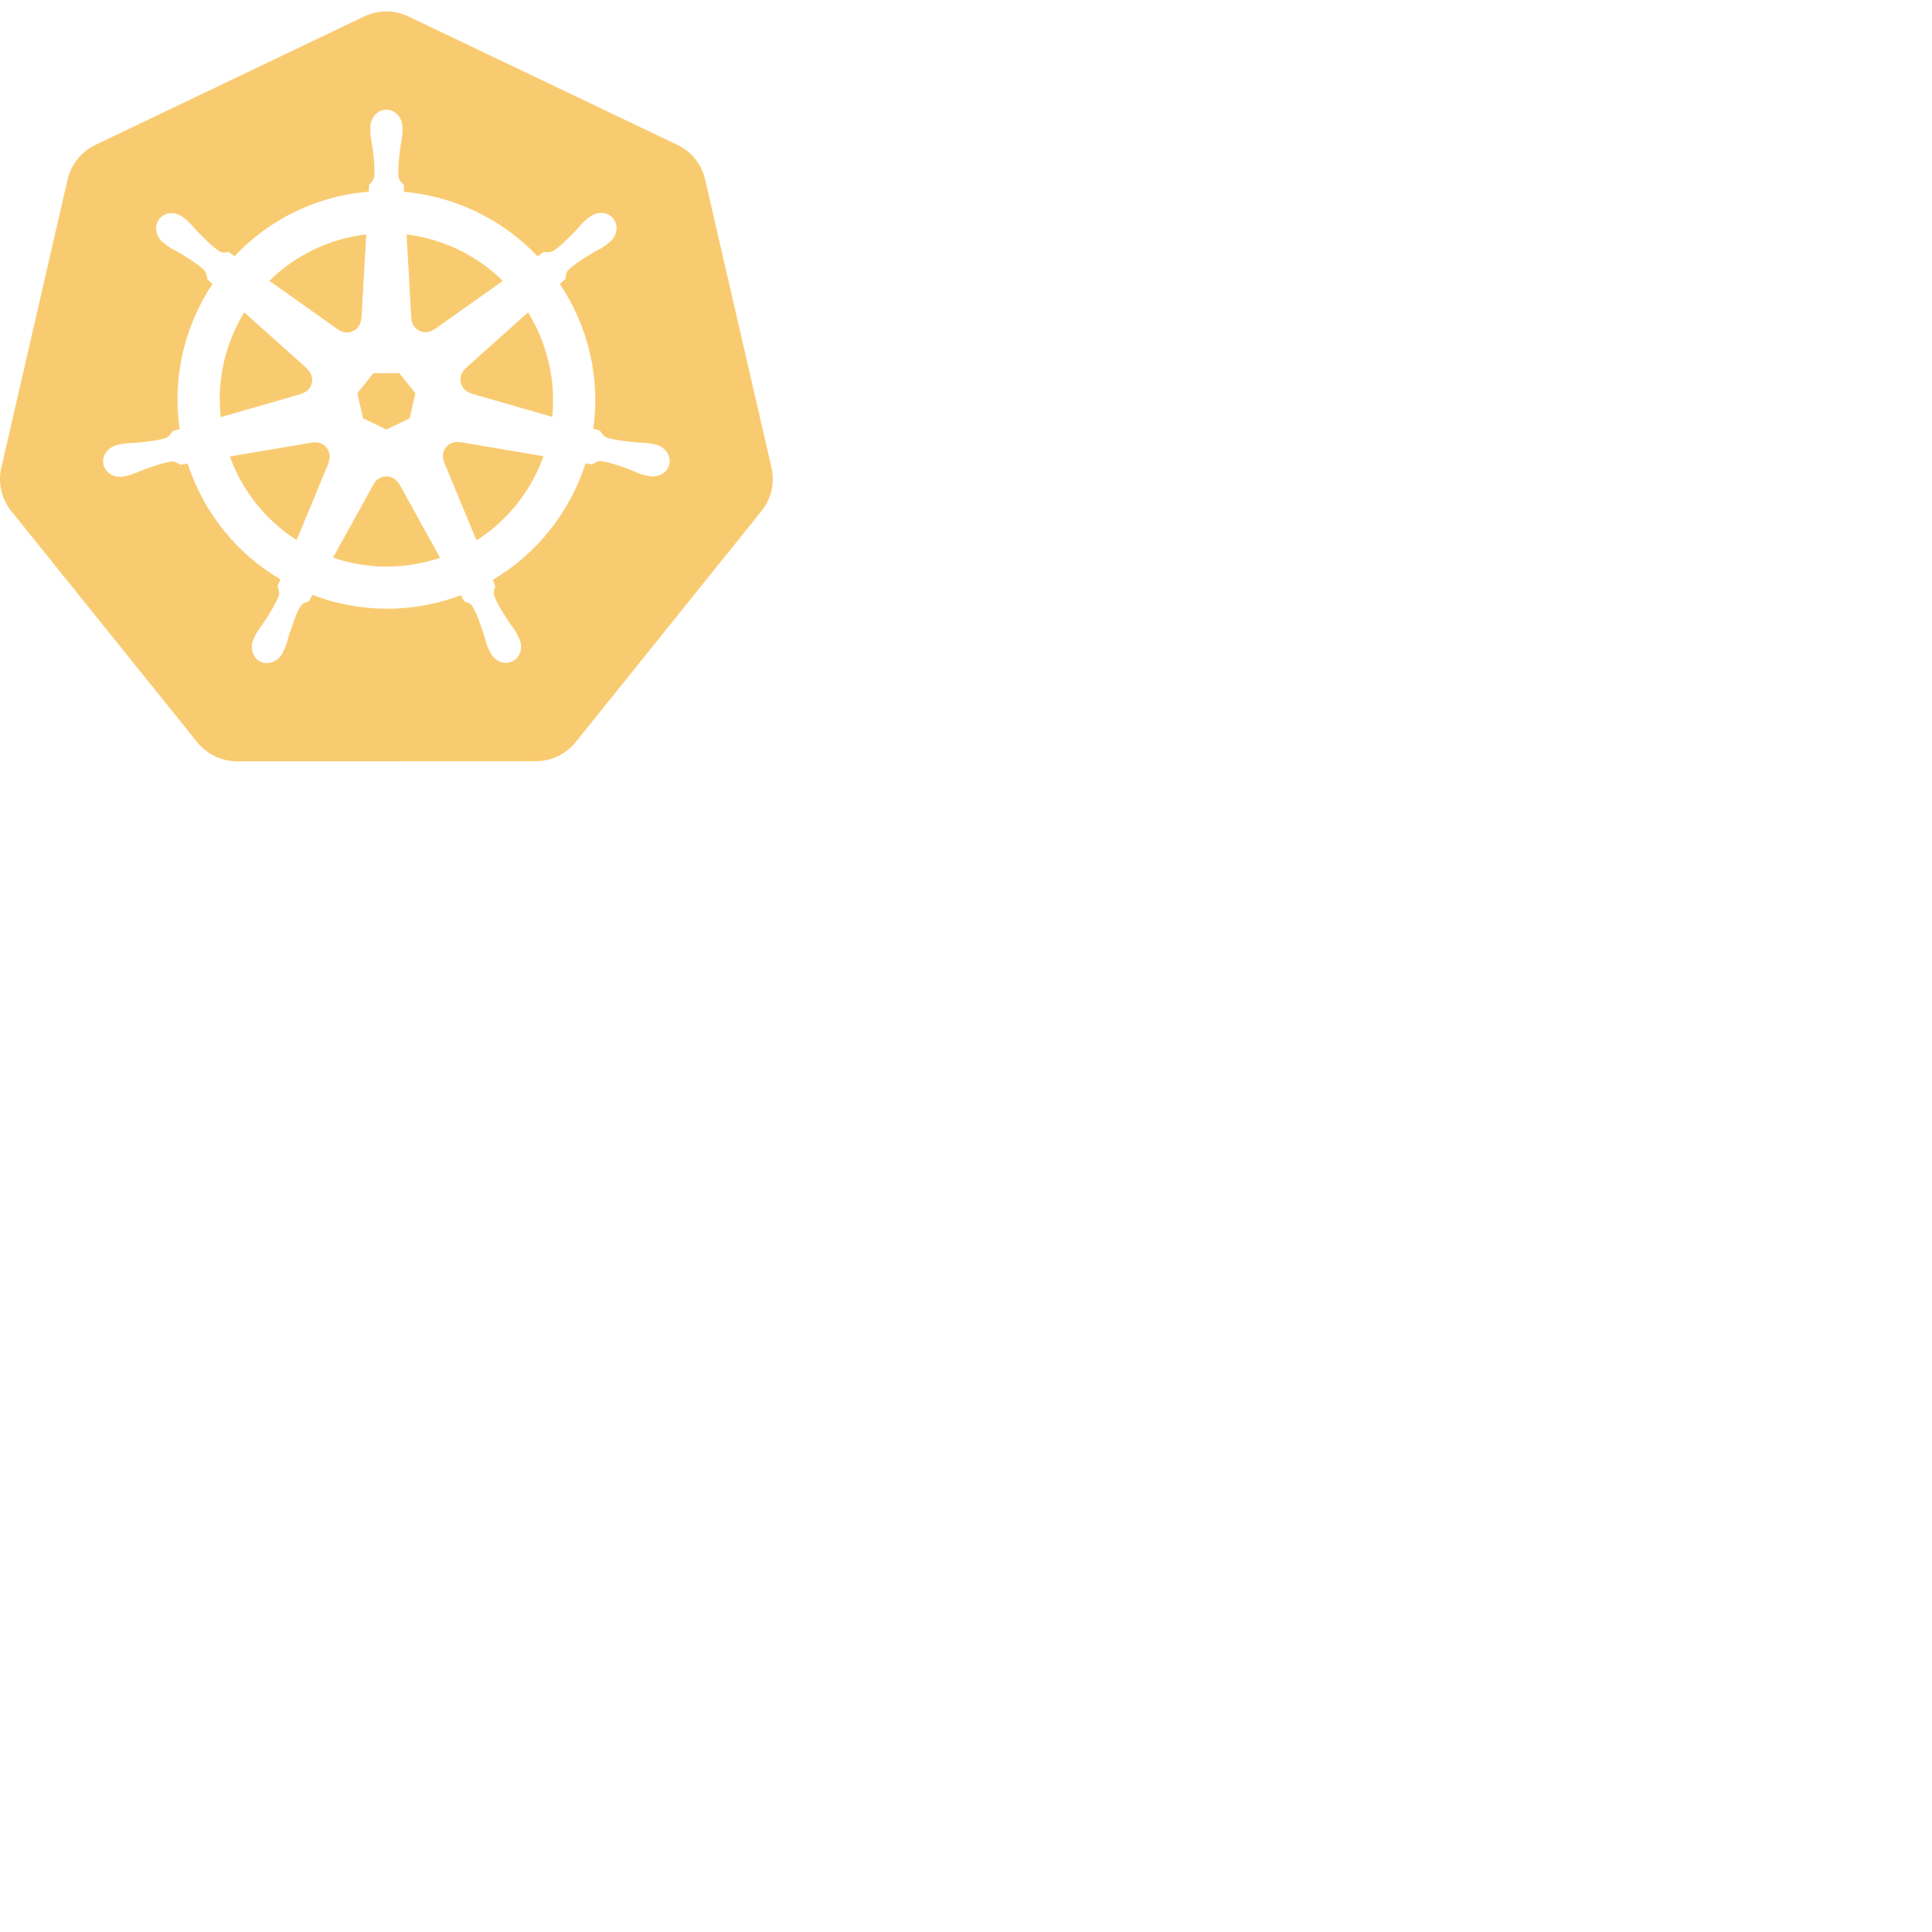
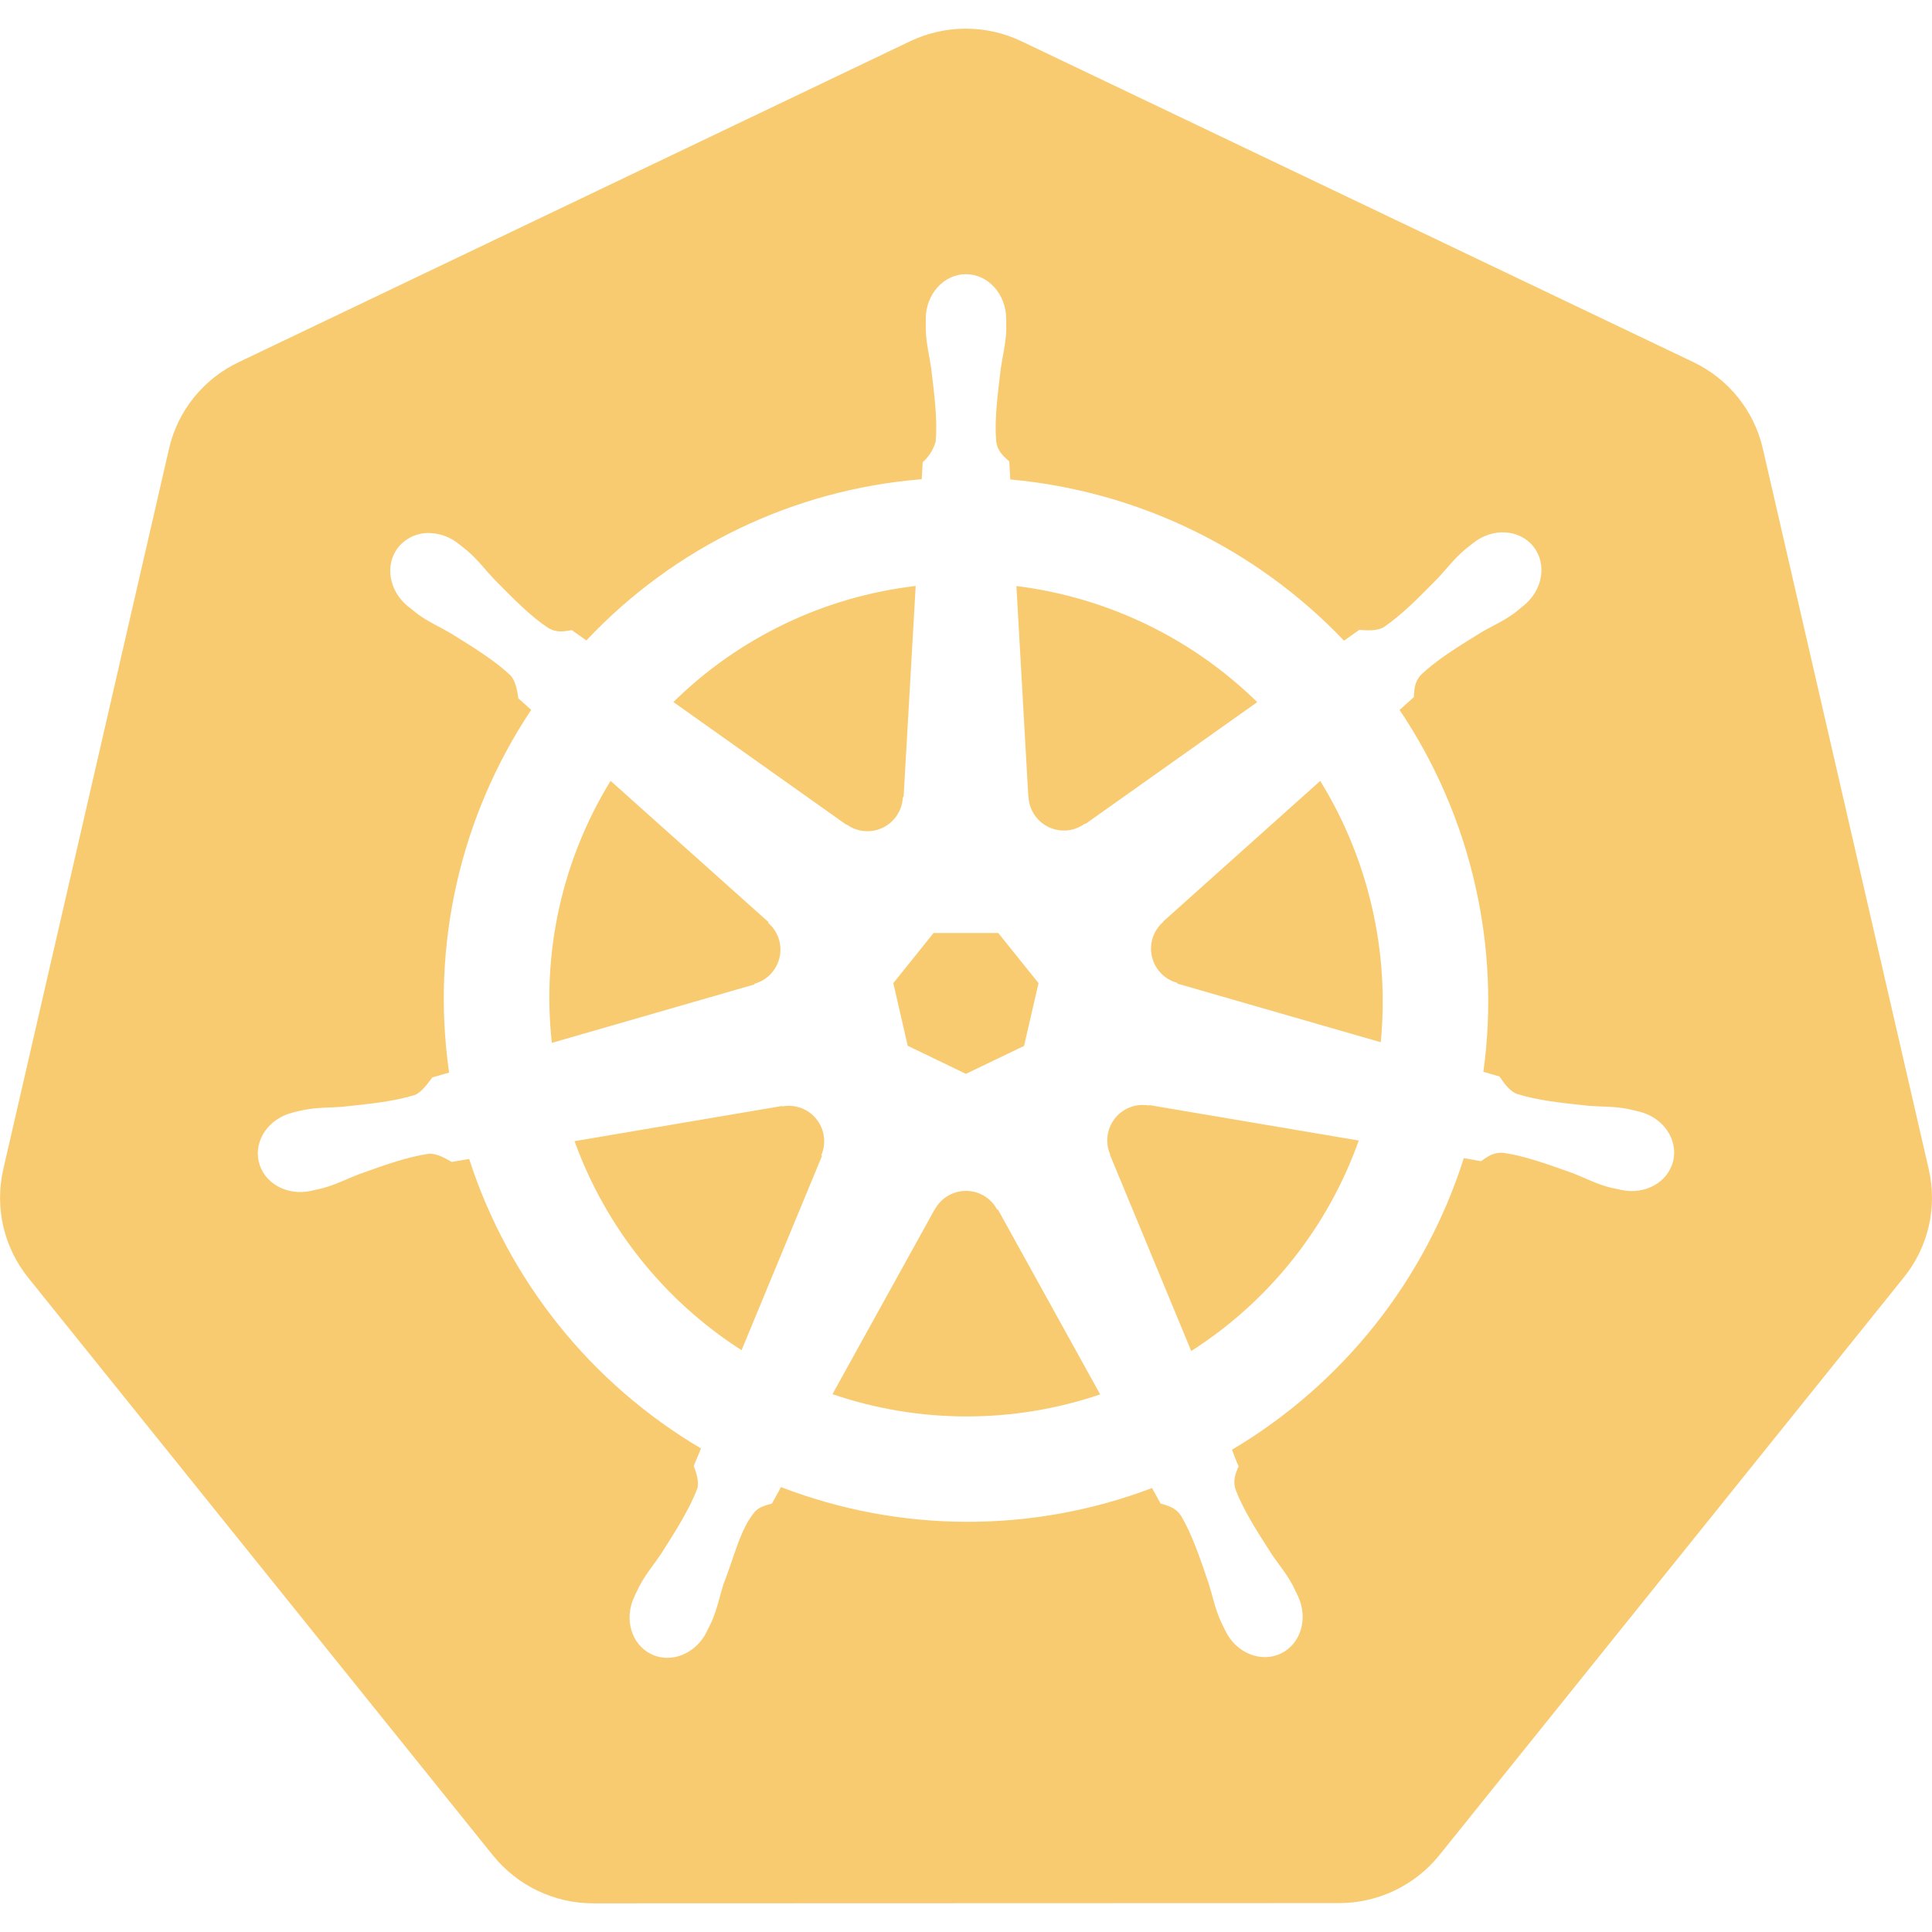
- <svg xmlns="http://www.w3.org/2000/svg" width="60" height="60" viewBox="0 0 60 60" fill="#F9CB71">
+ <svg xmlns="http://www.w3.org/2000/svg" width="60" height="60" viewBox="0 0 24 24" fill="#F9CB71">
  <path d="M10.204 14.35l.007.01-.999 2.413a5.171 5.171 0 0 1-2.075-2.597l2.578-.437.004.005a.44.44 0 0 1 .484.606zm-.833-2.129a.44.44 0 0 0 .173-.756l.002-.011L7.585 9.7a5.143 5.143 0 0 0-.73 3.255l2.514-.725.002-.009zm1.145-1.98a.44.44 0 0 0 .699-.337l.01-.005.15-2.62a5.144 5.144 0 0 0-3.01 1.442l2.147 1.523.004-.002zm.76 2.75l.723.349.722-.347.18-.78-.5-.623h-.804l-.5.623.179.779zm1.5-3.095a.44.44 0 0 0 .7.336l.008.003 2.134-1.513a5.188 5.188 0 0 0-2.992-1.442l.148 2.615.002.001zm10.876 5.97l-5.773 7.181a1.6 1.6 0 0 1-1.248.594l-9.261.003a1.6 1.6 0 0 1-1.247-.596l-5.776-7.18a1.583 1.583 0 0 1-.307-1.34L2.1 5.573c.108-.47.425-.864.863-1.073L11.305.513a1.606 1.606 0 0 1 1.385 0l8.345 3.985c.438.209.755.604.863 1.073l2.062 8.955c.108.47-.005.963-.308 1.34zm-3.289-2.057c-.042-.01-.103-.026-.145-.034-.174-.033-.315-.025-.479-.038-.35-.037-.638-.067-.895-.148-.105-.04-.18-.165-.216-.216l-.201-.059a6.45 6.45 0 0 0-.105-2.332 6.465 6.465 0 0 0-.936-2.163c.052-.047.15-.133.177-.159.008-.09.001-.183.094-.282.197-.185.444-.338.743-.522.142-.084.273-.137.415-.242.032-.024.076-.062.11-.089.24-.191.295-.52.123-.736-.172-.216-.506-.236-.745-.045-.034.027-.08.062-.111.088-.134.116-.217.23-.33.35-.246.25-.45.458-.673.609-.097.056-.239.037-.303.033l-.19.135a6.545 6.545 0 0 0-4.146-2.003l-.012-.223c-.065-.062-.143-.115-.163-.25-.022-.268.015-.557.057-.905.023-.163.061-.298.068-.475.001-.04-.001-.099-.001-.142 0-.306-.224-.555-.5-.555-.275 0-.499.249-.499.555l.001.014c0 .041-.002.092 0 .128.006.177.044.312.067.475.042.348.078.637.056.906a.545.545 0 0 1-.162.258l-.012.211a6.424 6.424 0 0 0-4.166 2.003 8.373 8.373 0 0 1-.18-.128c-.09.012-.18.04-.297-.029-.223-.15-.427-.358-.673-.608-.113-.12-.195-.234-.329-.349-.03-.026-.077-.062-.111-.088a.594.594 0 0 0-.348-.132.481.481 0 0 0-.398.176c-.172.216-.117.546.123.737l.007.005.104.083c.142.105.272.159.414.242.299.185.546.338.743.522.076.082.09.226.1.288l.16.143a6.462 6.462 0 0 0-1.02 4.506l-.208.06c-.055.072-.133.184-.215.217-.257.081-.546.11-.895.147-.164.014-.305.006-.48.039-.037.007-.09.02-.133.03l-.004.002-.007.002c-.295.071-.484.342-.423.608.061.267.349.429.645.365l.007-.001.01-.003.129-.029c.17-.046.294-.113.448-.172.33-.118.604-.217.87-.256.112-.009.23.069.288.101l.217-.037a6.5 6.5 0 0 0 2.88 3.596l-.09.218c.033.084.069.199.044.282-.097.252-.263.517-.452.813-.091.136-.185.242-.268.399-.02.037-.045.095-.064.134-.128.275-.034.591.213.71.248.12.556-.007.69-.282v-.002c.02-.039.046-.09.062-.127.07-.162.094-.301.144-.458.132-.332.205-.68.387-.897.05-.06.13-.082.215-.105l.113-.205a6.453 6.453 0 0 0 4.609.012l.106.192c.086.028.18.042.256.155.136.232.229.507.342.84.05.156.074.295.145.457.016.037.043.09.062.129.133.276.442.402.69.282.247-.118.341-.435.213-.71-.02-.039-.045-.096-.065-.134-.083-.156-.177-.261-.268-.398-.19-.296-.346-.541-.443-.793-.04-.13.007-.21.038-.294-.018-.022-.059-.144-.083-.202a6.499 6.499 0 0 0 2.88-3.622c.064.01.176.03.213.038.075-.05.144-.114.28-.104.266.039.54.138.87.256.154.06.277.128.448.173.036.01.088.019.13.028l.009.003.007.001c.297.064.584-.098.645-.365.06-.266-.128-.537-.423-.608zM16.4 9.701l-1.95 1.746v.005a.44.44 0 0 0 .173.757l.003.01 2.526.728a5.199 5.199 0 0 0-.108-1.674A5.208 5.208 0 0 0 16.4 9.7zm-4.013 5.325a.437.437 0 0 0-.404-.232.44.44 0 0 0-.372.233h-.002l-1.268 2.292a5.164 5.164 0 0 0 3.326.003l-1.27-2.296h-.01zm1.888-1.293a.44.44 0 0 0-.27.036.44.44 0 0 0-.214.572l-.003.004 1.01 2.438a5.15 5.15 0 0 0 2.081-2.615l-2.6-.44-.004.005z" />
</svg>
